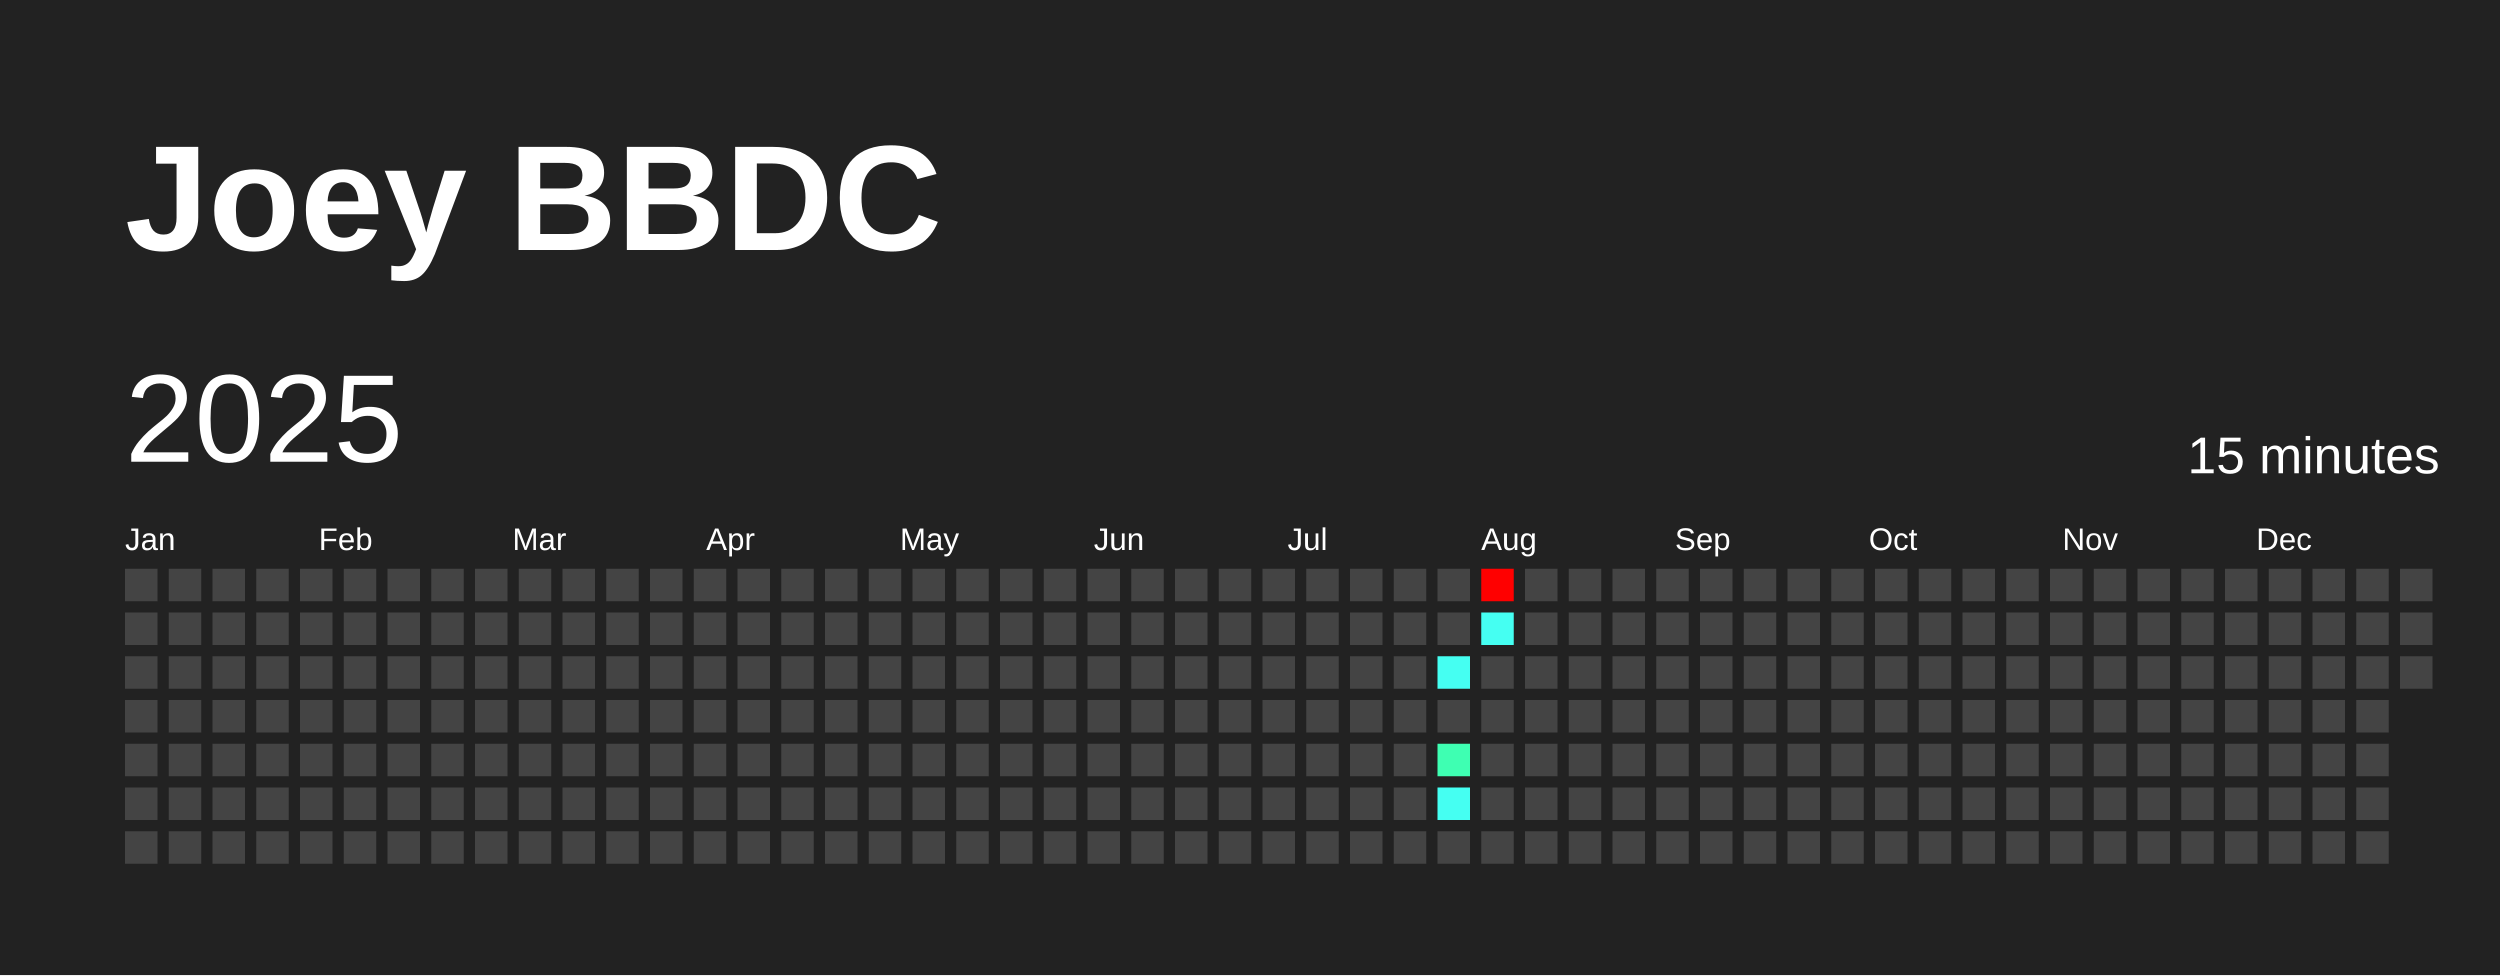
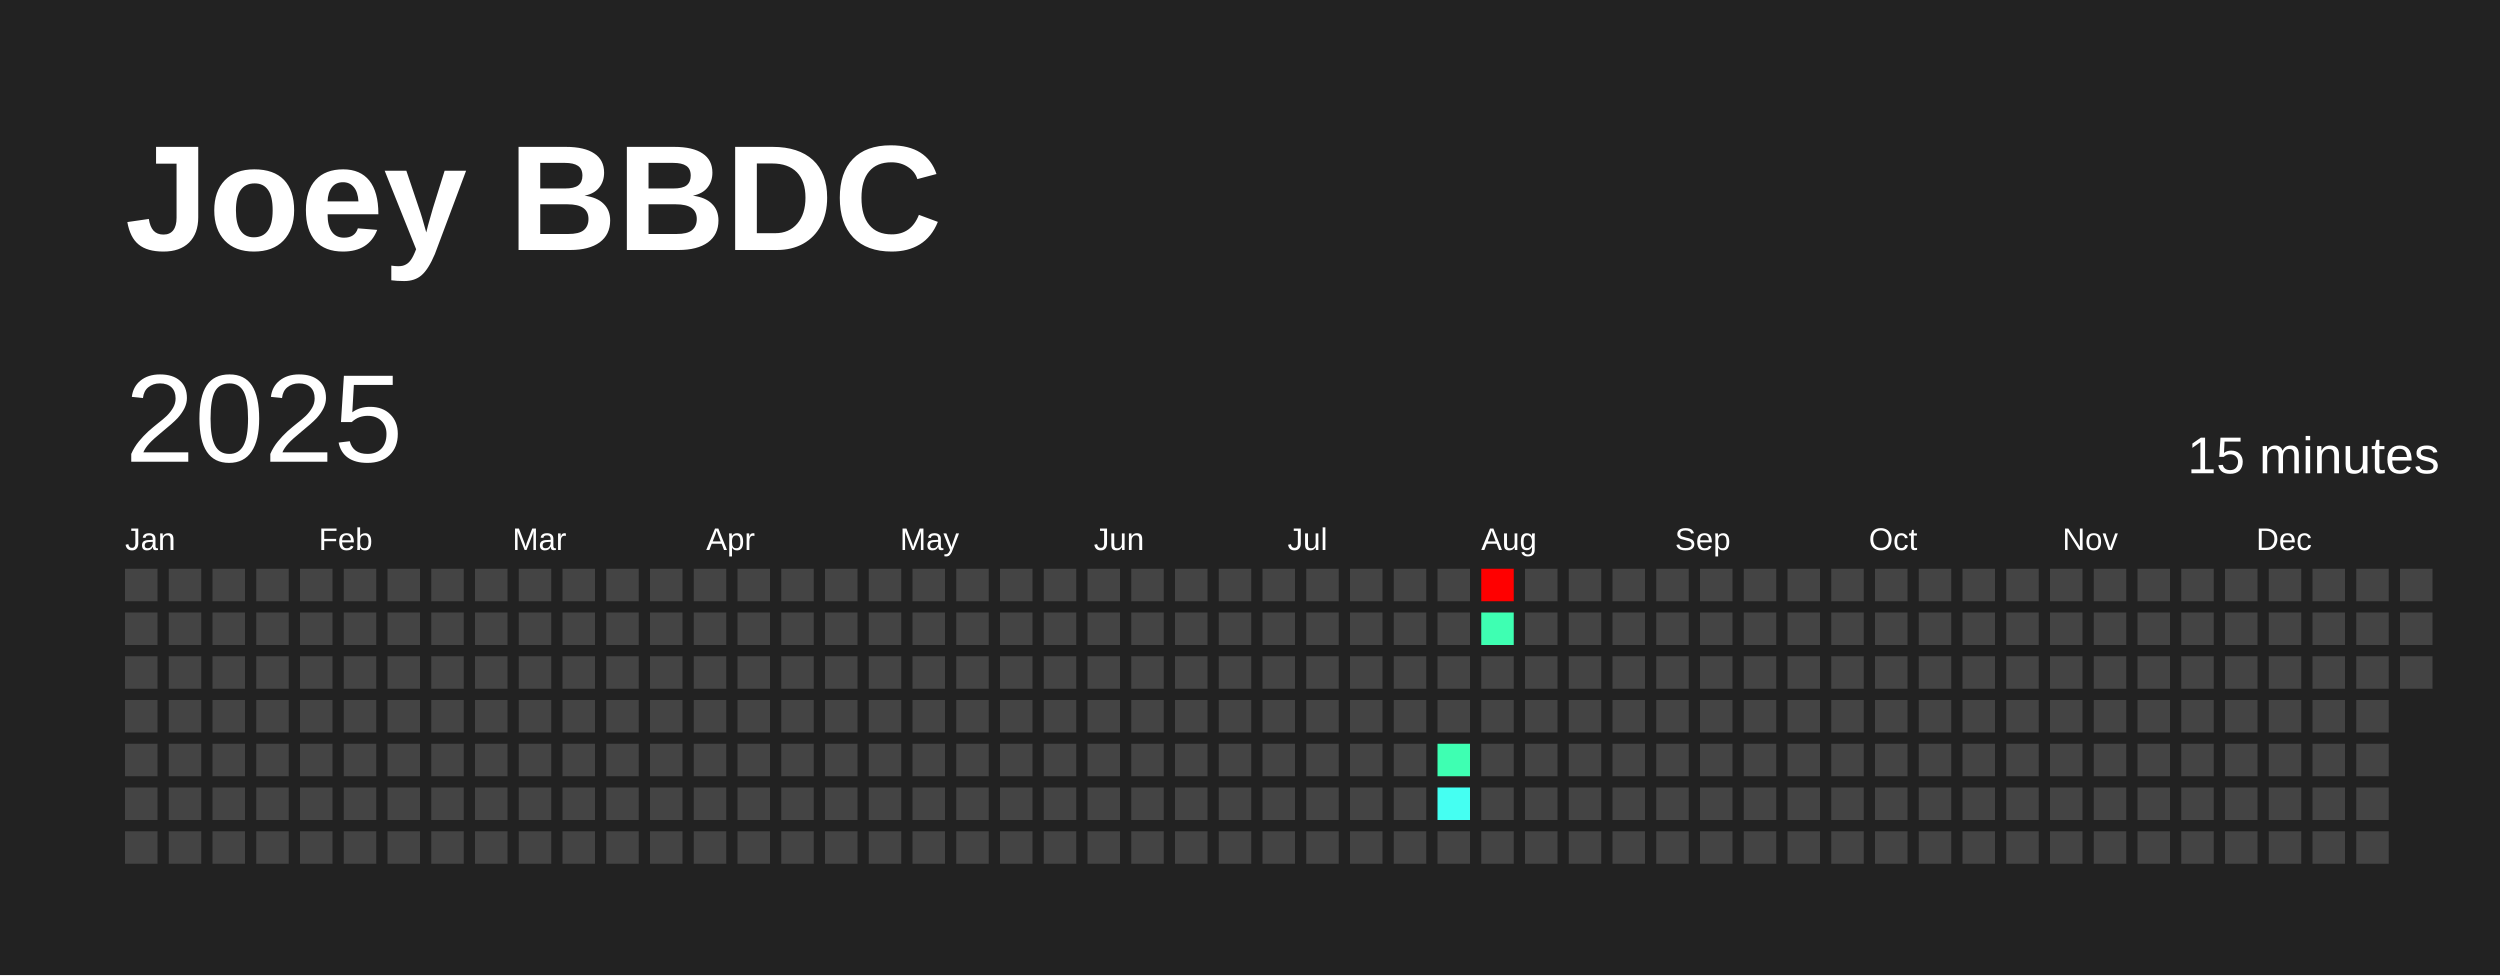
<svg xmlns="http://www.w3.org/2000/svg" baseProfile="full" height="78mm" version="1.1" viewBox="0,0,200,78" width="200mm">
  <defs />
  <rect fill="#222222" height="78" width="200" x="0" y="0" />
  <text fill="#FFFFFF" style="font-size:12px; font-family:Arial; font-weight:bold;" x="10" y="20">Joey BBDC</text>
  <text dominant-baseline="hanging" fill="#FFFFFF" style="font-size:10.0px; font-family:Arial;" x="10" y="30">2025</text>
  <text dominant-baseline="hanging" fill="#FFFFFF" style="font-size:4.125px; font-family:Arial;" x="175" y="35">15 minutes</text>
  <text fill="#FFFFFF" style="font-size:2.5px; font-family:Arial" x="10.0" y="44">Jan</text>
  <text fill="#FFFFFF" style="font-size:2.5px; font-family:Arial" x="25.5" y="44">Feb</text>
  <text fill="#FFFFFF" style="font-size:2.5px; font-family:Arial" x="41.0" y="44">Mar</text>
  <text fill="#FFFFFF" style="font-size:2.5px; font-family:Arial" x="56.5" y="44">Apr</text>
  <text fill="#FFFFFF" style="font-size:2.5px; font-family:Arial" x="72.0" y="44">May</text>
  <text fill="#FFFFFF" style="font-size:2.5px; font-family:Arial" x="87.5" y="44">Jun</text>
  <text fill="#FFFFFF" style="font-size:2.5px; font-family:Arial" x="103.0" y="44">Jul</text>
  <text fill="#FFFFFF" style="font-size:2.5px; font-family:Arial" x="118.5" y="44">Aug</text>
  <text fill="#FFFFFF" style="font-size:2.5px; font-family:Arial" x="134.0" y="44">Sep</text>
  <text fill="#FFFFFF" style="font-size:2.5px; font-family:Arial" x="149.5" y="44">Oct</text>
  <text fill="#FFFFFF" style="font-size:2.5px; font-family:Arial" x="165.0" y="44">Nov</text>
  <text fill="#FFFFFF" style="font-size:2.5px; font-family:Arial" x="180.5" y="44">Dec</text>
  <rect fill="#444444" height="2.6" width="2.6" x="10.0" y="45.5" />
  <rect fill="#444444" height="2.6" width="2.6" x="10.0" y="49.0" />
  <rect fill="#444444" height="2.6" width="2.6" x="10.0" y="52.5" />
  <rect fill="#444444" height="2.6" width="2.6" x="10.0" y="56.0" />
  <rect fill="#444444" height="2.6" width="2.6" x="10.0" y="59.5" />
  <rect fill="#444444" height="2.6" width="2.6" x="10.0" y="63.0" />
  <rect fill="#444444" height="2.6" width="2.6" x="10.0" y="66.5" />
  <rect fill="#444444" height="2.6" width="2.6" x="13.5" y="45.5" />
  <rect fill="#444444" height="2.6" width="2.6" x="13.5" y="49.0" />
  <rect fill="#444444" height="2.6" width="2.6" x="13.5" y="52.5" />
  <rect fill="#444444" height="2.6" width="2.6" x="13.5" y="56.0" />
  <rect fill="#444444" height="2.6" width="2.6" x="13.5" y="59.5" />
  <rect fill="#444444" height="2.6" width="2.6" x="13.5" y="63.0" />
  <rect fill="#444444" height="2.6" width="2.6" x="13.5" y="66.5" />
  <rect fill="#444444" height="2.6" width="2.6" x="17.0" y="45.5" />
  <rect fill="#444444" height="2.6" width="2.6" x="17.0" y="49.0" />
  <rect fill="#444444" height="2.6" width="2.6" x="17.0" y="52.5" />
  <rect fill="#444444" height="2.6" width="2.6" x="17.0" y="56.0" />
  <rect fill="#444444" height="2.6" width="2.6" x="17.0" y="59.5" />
  <rect fill="#444444" height="2.6" width="2.6" x="17.0" y="63.0" />
  <rect fill="#444444" height="2.6" width="2.6" x="17.0" y="66.5" />
  <rect fill="#444444" height="2.6" width="2.6" x="20.5" y="45.5" />
  <rect fill="#444444" height="2.6" width="2.6" x="20.5" y="49.0" />
  <rect fill="#444444" height="2.6" width="2.6" x="20.5" y="52.5" />
  <rect fill="#444444" height="2.6" width="2.6" x="20.5" y="56.0" />
  <rect fill="#444444" height="2.6" width="2.6" x="20.5" y="59.5" />
  <rect fill="#444444" height="2.6" width="2.6" x="20.5" y="63.0" />
  <rect fill="#444444" height="2.6" width="2.6" x="20.5" y="66.5" />
  <rect fill="#444444" height="2.6" width="2.6" x="24.0" y="45.5" />
  <rect fill="#444444" height="2.6" width="2.6" x="24.0" y="49.0" />
  <rect fill="#444444" height="2.6" width="2.6" x="24.0" y="52.5" />
  <rect fill="#444444" height="2.6" width="2.6" x="24.0" y="56.0" />
  <rect fill="#444444" height="2.6" width="2.6" x="24.0" y="59.5" />
  <rect fill="#444444" height="2.6" width="2.6" x="24.0" y="63.0" />
  <rect fill="#444444" height="2.6" width="2.6" x="24.0" y="66.5" />
  <rect fill="#444444" height="2.6" width="2.6" x="27.5" y="45.5" />
  <rect fill="#444444" height="2.6" width="2.6" x="27.5" y="49.0" />
  <rect fill="#444444" height="2.6" width="2.6" x="27.5" y="52.5" />
  <rect fill="#444444" height="2.6" width="2.6" x="27.5" y="56.0" />
  <rect fill="#444444" height="2.6" width="2.6" x="27.5" y="59.5" />
  <rect fill="#444444" height="2.6" width="2.6" x="27.5" y="63.0" />
  <rect fill="#444444" height="2.6" width="2.6" x="27.5" y="66.5" />
  <rect fill="#444444" height="2.6" width="2.6" x="31.0" y="45.5" />
  <rect fill="#444444" height="2.6" width="2.6" x="31.0" y="49.0" />
  <rect fill="#444444" height="2.6" width="2.6" x="31.0" y="52.5" />
  <rect fill="#444444" height="2.6" width="2.6" x="31.0" y="56.0" />
  <rect fill="#444444" height="2.6" width="2.6" x="31.0" y="59.5" />
  <rect fill="#444444" height="2.6" width="2.6" x="31.0" y="63.0" />
  <rect fill="#444444" height="2.6" width="2.6" x="31.0" y="66.5" />
  <rect fill="#444444" height="2.6" width="2.6" x="34.5" y="45.5" />
  <rect fill="#444444" height="2.6" width="2.6" x="34.5" y="49.0" />
  <rect fill="#444444" height="2.6" width="2.6" x="34.5" y="52.5" />
  <rect fill="#444444" height="2.6" width="2.6" x="34.5" y="56.0" />
  <rect fill="#444444" height="2.6" width="2.6" x="34.5" y="59.5" />
  <rect fill="#444444" height="2.6" width="2.6" x="34.5" y="63.0" />
  <rect fill="#444444" height="2.6" width="2.6" x="34.5" y="66.5" />
  <rect fill="#444444" height="2.6" width="2.6" x="38.0" y="45.5" />
  <rect fill="#444444" height="2.6" width="2.6" x="38.0" y="49.0" />
  <rect fill="#444444" height="2.6" width="2.6" x="38.0" y="52.5" />
  <rect fill="#444444" height="2.6" width="2.6" x="38.0" y="56.0" />
  <rect fill="#444444" height="2.6" width="2.6" x="38.0" y="59.5" />
  <rect fill="#444444" height="2.6" width="2.6" x="38.0" y="63.0" />
  <rect fill="#444444" height="2.6" width="2.6" x="38.0" y="66.5" />
  <rect fill="#444444" height="2.6" width="2.6" x="41.5" y="45.5" />
  <rect fill="#444444" height="2.6" width="2.6" x="41.5" y="49.0" />
  <rect fill="#444444" height="2.6" width="2.6" x="41.5" y="52.5" />
  <rect fill="#444444" height="2.6" width="2.6" x="41.5" y="56.0" />
  <rect fill="#444444" height="2.6" width="2.6" x="41.5" y="59.5" />
  <rect fill="#444444" height="2.6" width="2.6" x="41.5" y="63.0" />
  <rect fill="#444444" height="2.6" width="2.6" x="41.5" y="66.5" />
  <rect fill="#444444" height="2.6" width="2.6" x="45.0" y="45.5" />
  <rect fill="#444444" height="2.6" width="2.6" x="45.0" y="49.0" />
  <rect fill="#444444" height="2.6" width="2.6" x="45.0" y="52.5" />
  <rect fill="#444444" height="2.6" width="2.6" x="45.0" y="56.0" />
  <rect fill="#444444" height="2.6" width="2.6" x="45.0" y="59.5" />
  <rect fill="#444444" height="2.6" width="2.6" x="45.0" y="63.0" />
  <rect fill="#444444" height="2.6" width="2.6" x="45.0" y="66.5" />
  <rect fill="#444444" height="2.6" width="2.6" x="48.5" y="45.5" />
  <rect fill="#444444" height="2.6" width="2.6" x="48.5" y="49.0" />
  <rect fill="#444444" height="2.6" width="2.6" x="48.5" y="52.5" />
  <rect fill="#444444" height="2.6" width="2.6" x="48.5" y="56.0" />
  <rect fill="#444444" height="2.6" width="2.6" x="48.5" y="59.5" />
  <rect fill="#444444" height="2.6" width="2.6" x="48.5" y="63.0" />
  <rect fill="#444444" height="2.6" width="2.6" x="48.5" y="66.5" />
  <rect fill="#444444" height="2.6" width="2.6" x="52.0" y="45.5" />
  <rect fill="#444444" height="2.6" width="2.6" x="52.0" y="49.0" />
  <rect fill="#444444" height="2.6" width="2.6" x="52.0" y="52.5" />
  <rect fill="#444444" height="2.6" width="2.6" x="52.0" y="56.0" />
  <rect fill="#444444" height="2.6" width="2.6" x="52.0" y="59.5" />
  <rect fill="#444444" height="2.6" width="2.6" x="52.0" y="63.0" />
  <rect fill="#444444" height="2.6" width="2.6" x="52.0" y="66.5" />
  <rect fill="#444444" height="2.6" width="2.6" x="55.5" y="45.5" />
  <rect fill="#444444" height="2.6" width="2.6" x="55.5" y="49.0" />
  <rect fill="#444444" height="2.6" width="2.6" x="55.5" y="52.5" />
  <rect fill="#444444" height="2.6" width="2.6" x="55.5" y="56.0" />
  <rect fill="#444444" height="2.6" width="2.6" x="55.5" y="59.5" />
  <rect fill="#444444" height="2.6" width="2.6" x="55.5" y="63.0" />
  <rect fill="#444444" height="2.6" width="2.6" x="55.5" y="66.5" />
  <rect fill="#444444" height="2.6" width="2.6" x="59.0" y="45.5" />
  <rect fill="#444444" height="2.6" width="2.6" x="59.0" y="49.0" />
  <rect fill="#444444" height="2.6" width="2.6" x="59.0" y="52.5" />
  <rect fill="#444444" height="2.6" width="2.6" x="59.0" y="56.0" />
  <rect fill="#444444" height="2.6" width="2.6" x="59.0" y="59.5" />
  <rect fill="#444444" height="2.6" width="2.6" x="59.0" y="63.0" />
  <rect fill="#444444" height="2.6" width="2.6" x="59.0" y="66.5" />
  <rect fill="#444444" height="2.6" width="2.6" x="62.5" y="45.5" />
  <rect fill="#444444" height="2.6" width="2.6" x="62.5" y="49.0" />
  <rect fill="#444444" height="2.6" width="2.6" x="62.5" y="52.5" />
  <rect fill="#444444" height="2.6" width="2.6" x="62.5" y="56.0" />
  <rect fill="#444444" height="2.6" width="2.6" x="62.5" y="59.5" />
  <rect fill="#444444" height="2.6" width="2.6" x="62.5" y="63.0" />
  <rect fill="#444444" height="2.6" width="2.6" x="62.5" y="66.5" />
  <rect fill="#444444" height="2.6" width="2.6" x="66.0" y="45.5" />
  <rect fill="#444444" height="2.6" width="2.6" x="66.0" y="49.0" />
  <rect fill="#444444" height="2.6" width="2.6" x="66.0" y="52.5" />
  <rect fill="#444444" height="2.6" width="2.6" x="66.0" y="56.0" />
  <rect fill="#444444" height="2.6" width="2.6" x="66.0" y="59.5" />
  <rect fill="#444444" height="2.6" width="2.6" x="66.0" y="63.0" />
  <rect fill="#444444" height="2.6" width="2.6" x="66.0" y="66.5" />
  <rect fill="#444444" height="2.6" width="2.6" x="69.5" y="45.5" />
  <rect fill="#444444" height="2.6" width="2.6" x="69.5" y="49.0" />
  <rect fill="#444444" height="2.6" width="2.6" x="69.5" y="52.5" />
  <rect fill="#444444" height="2.6" width="2.6" x="69.5" y="56.0" />
  <rect fill="#444444" height="2.6" width="2.6" x="69.5" y="59.5" />
  <rect fill="#444444" height="2.6" width="2.6" x="69.5" y="63.0" />
  <rect fill="#444444" height="2.6" width="2.6" x="69.5" y="66.5" />
  <rect fill="#444444" height="2.6" width="2.6" x="73.0" y="45.5" />
  <rect fill="#444444" height="2.6" width="2.6" x="73.0" y="49.0" />
  <rect fill="#444444" height="2.6" width="2.6" x="73.0" y="52.5" />
  <rect fill="#444444" height="2.6" width="2.6" x="73.0" y="56.0" />
  <rect fill="#444444" height="2.6" width="2.6" x="73.0" y="59.5" />
  <rect fill="#444444" height="2.6" width="2.6" x="73.0" y="63.0" />
  <rect fill="#444444" height="2.6" width="2.6" x="73.0" y="66.5" />
  <rect fill="#444444" height="2.6" width="2.6" x="76.5" y="45.5" />
  <rect fill="#444444" height="2.6" width="2.6" x="76.5" y="49.0" />
  <rect fill="#444444" height="2.6" width="2.6" x="76.5" y="52.5" />
  <rect fill="#444444" height="2.6" width="2.6" x="76.5" y="56.0" />
  <rect fill="#444444" height="2.6" width="2.6" x="76.5" y="59.5" />
  <rect fill="#444444" height="2.6" width="2.6" x="76.5" y="63.0" />
  <rect fill="#444444" height="2.6" width="2.6" x="76.5" y="66.5" />
  <rect fill="#444444" height="2.6" width="2.6" x="80.0" y="45.5" />
  <rect fill="#444444" height="2.6" width="2.6" x="80.0" y="49.0" />
  <rect fill="#444444" height="2.6" width="2.6" x="80.0" y="52.5" />
  <rect fill="#444444" height="2.6" width="2.6" x="80.0" y="56.0" />
  <rect fill="#444444" height="2.6" width="2.6" x="80.0" y="59.5" />
  <rect fill="#444444" height="2.6" width="2.6" x="80.0" y="63.0" />
  <rect fill="#444444" height="2.6" width="2.6" x="80.0" y="66.5" />
  <rect fill="#444444" height="2.6" width="2.6" x="83.5" y="45.5" />
  <rect fill="#444444" height="2.6" width="2.6" x="83.5" y="49.0" />
  <rect fill="#444444" height="2.6" width="2.6" x="83.5" y="52.5" />
  <rect fill="#444444" height="2.6" width="2.6" x="83.5" y="56.0" />
  <rect fill="#444444" height="2.6" width="2.6" x="83.5" y="59.5" />
  <rect fill="#444444" height="2.6" width="2.6" x="83.5" y="63.0" />
  <rect fill="#444444" height="2.6" width="2.6" x="83.5" y="66.5" />
  <rect fill="#444444" height="2.6" width="2.6" x="87.0" y="45.5" />
  <rect fill="#444444" height="2.6" width="2.6" x="87.0" y="49.0" />
  <rect fill="#444444" height="2.6" width="2.6" x="87.0" y="52.5" />
  <rect fill="#444444" height="2.6" width="2.6" x="87.0" y="56.0" />
  <rect fill="#444444" height="2.6" width="2.6" x="87.0" y="59.5" />
  <rect fill="#444444" height="2.6" width="2.6" x="87.0" y="63.0" />
  <rect fill="#444444" height="2.6" width="2.6" x="87.0" y="66.5" />
  <rect fill="#444444" height="2.6" width="2.6" x="90.5" y="45.5" />
  <rect fill="#444444" height="2.6" width="2.6" x="90.5" y="49.0" />
  <rect fill="#444444" height="2.6" width="2.6" x="90.5" y="52.5" />
  <rect fill="#444444" height="2.6" width="2.6" x="90.5" y="56.0" />
  <rect fill="#444444" height="2.6" width="2.6" x="90.5" y="59.5" />
  <rect fill="#444444" height="2.6" width="2.6" x="90.5" y="63.0" />
  <rect fill="#444444" height="2.6" width="2.6" x="90.5" y="66.5" />
  <rect fill="#444444" height="2.6" width="2.6" x="94.0" y="45.5" />
  <rect fill="#444444" height="2.6" width="2.6" x="94.0" y="49.0" />
  <rect fill="#444444" height="2.6" width="2.6" x="94.0" y="52.5" />
  <rect fill="#444444" height="2.6" width="2.6" x="94.0" y="56.0" />
  <rect fill="#444444" height="2.6" width="2.6" x="94.0" y="59.5" />
  <rect fill="#444444" height="2.6" width="2.6" x="94.0" y="63.0" />
  <rect fill="#444444" height="2.6" width="2.6" x="94.0" y="66.5" />
  <rect fill="#444444" height="2.6" width="2.6" x="97.5" y="45.5" />
  <rect fill="#444444" height="2.6" width="2.6" x="97.5" y="49.0" />
  <rect fill="#444444" height="2.6" width="2.6" x="97.5" y="52.5" />
  <rect fill="#444444" height="2.6" width="2.6" x="97.5" y="56.0" />
  <rect fill="#444444" height="2.6" width="2.6" x="97.5" y="59.5" />
  <rect fill="#444444" height="2.6" width="2.6" x="97.5" y="63.0" />
  <rect fill="#444444" height="2.6" width="2.6" x="97.5" y="66.5" />
  <rect fill="#444444" height="2.6" width="2.6" x="101.0" y="45.5" />
  <rect fill="#444444" height="2.6" width="2.6" x="101.0" y="49.0" />
  <rect fill="#444444" height="2.6" width="2.6" x="101.0" y="52.5" />
  <rect fill="#444444" height="2.6" width="2.6" x="101.0" y="56.0" />
  <rect fill="#444444" height="2.6" width="2.6" x="101.0" y="59.5" />
  <rect fill="#444444" height="2.6" width="2.6" x="101.0" y="63.0" />
  <rect fill="#444444" height="2.6" width="2.6" x="101.0" y="66.5" />
  <rect fill="#444444" height="2.6" width="2.6" x="104.5" y="45.5" />
  <rect fill="#444444" height="2.6" width="2.6" x="104.5" y="49.0" />
  <rect fill="#444444" height="2.6" width="2.6" x="104.5" y="52.5" />
  <rect fill="#444444" height="2.6" width="2.6" x="104.5" y="56.0" />
  <rect fill="#444444" height="2.6" width="2.6" x="104.5" y="59.5" />
  <rect fill="#444444" height="2.6" width="2.6" x="104.5" y="63.0" />
  <rect fill="#444444" height="2.6" width="2.6" x="104.5" y="66.5" />
  <rect fill="#444444" height="2.6" width="2.6" x="108.0" y="45.5" />
  <rect fill="#444444" height="2.6" width="2.6" x="108.0" y="49.0" />
  <rect fill="#444444" height="2.6" width="2.6" x="108.0" y="52.5" />
  <rect fill="#444444" height="2.6" width="2.6" x="108.0" y="56.0" />
  <rect fill="#444444" height="2.6" width="2.6" x="108.0" y="59.5" />
  <rect fill="#444444" height="2.6" width="2.6" x="108.0" y="63.0" />
  <rect fill="#444444" height="2.6" width="2.6" x="108.0" y="66.5" />
  <rect fill="#444444" height="2.6" width="2.6" x="111.5" y="45.5" />
  <rect fill="#444444" height="2.6" width="2.6" x="111.5" y="49.0" />
  <rect fill="#444444" height="2.6" width="2.6" x="111.5" y="52.5" />
  <rect fill="#444444" height="2.6" width="2.6" x="111.5" y="56.0" />
  <rect fill="#444444" height="2.6" width="2.6" x="111.5" y="59.5" />
  <rect fill="#444444" height="2.6" width="2.6" x="111.5" y="63.0" />
  <rect fill="#444444" height="2.6" width="2.6" x="111.5" y="66.5" />
  <rect fill="#444444" height="2.6" width="2.6" x="115.0" y="45.5" />
  <rect fill="#444444" height="2.6" width="2.6" x="115.0" y="49.0" />
-   <rect fill="#45fff2" height="2.6" width="2.6" x="115.0" y="52.5" />
+   <rect fill="#444444" height="2.6" width="2.6" x="115.0" y="52.5" />
  <rect fill="#444444" height="2.6" width="2.6" x="115.0" y="56.0" />
  <rect fill="#3effb2" height="2.6" width="2.6" x="115.0" y="59.5" />
  <rect fill="#45fff2" height="2.6" width="2.6" x="115.0" y="63.0" />
  <rect fill="#444444" height="2.6" width="2.6" x="115.0" y="66.5" />
  <rect fill="red" height="2.6" width="2.6" x="118.5" y="45.5" />
-   <rect fill="#45fff2" height="2.6" width="2.6" x="118.5" y="49.0" />
+   <rect fill="#3effb2" height="2.6" width="2.6" x="118.5" y="49.0" />
  <rect fill="#444444" height="2.6" width="2.6" x="118.5" y="52.5" />
  <rect fill="#444444" height="2.6" width="2.6" x="118.5" y="56.0" />
  <rect fill="#444444" height="2.6" width="2.6" x="118.5" y="59.5" />
  <rect fill="#444444" height="2.6" width="2.6" x="118.5" y="63.0" />
  <rect fill="#444444" height="2.6" width="2.6" x="118.5" y="66.5" />
  <rect fill="#444444" height="2.6" width="2.6" x="122.0" y="45.5" />
  <rect fill="#444444" height="2.6" width="2.6" x="122.0" y="49.0" />
  <rect fill="#444444" height="2.6" width="2.6" x="122.0" y="52.5" />
  <rect fill="#444444" height="2.6" width="2.6" x="122.0" y="56.0" />
  <rect fill="#444444" height="2.6" width="2.6" x="122.0" y="59.5" />
  <rect fill="#444444" height="2.6" width="2.6" x="122.0" y="63.0" />
  <rect fill="#444444" height="2.6" width="2.6" x="122.0" y="66.5" />
  <rect fill="#444444" height="2.6" width="2.6" x="125.5" y="45.5" />
  <rect fill="#444444" height="2.6" width="2.6" x="125.5" y="49.0" />
  <rect fill="#444444" height="2.6" width="2.6" x="125.5" y="52.5" />
  <rect fill="#444444" height="2.6" width="2.6" x="125.5" y="56.0" />
  <rect fill="#444444" height="2.6" width="2.6" x="125.5" y="59.5" />
  <rect fill="#444444" height="2.6" width="2.6" x="125.5" y="63.0" />
  <rect fill="#444444" height="2.6" width="2.6" x="125.5" y="66.5" />
  <rect fill="#444444" height="2.6" width="2.6" x="129.0" y="45.5" />
  <rect fill="#444444" height="2.6" width="2.6" x="129.0" y="49.0" />
  <rect fill="#444444" height="2.6" width="2.6" x="129.0" y="52.5" />
  <rect fill="#444444" height="2.6" width="2.6" x="129.0" y="56.0" />
  <rect fill="#444444" height="2.6" width="2.6" x="129.0" y="59.5" />
  <rect fill="#444444" height="2.6" width="2.6" x="129.0" y="63.0" />
  <rect fill="#444444" height="2.6" width="2.6" x="129.0" y="66.5" />
  <rect fill="#444444" height="2.6" width="2.6" x="132.5" y="45.5" />
  <rect fill="#444444" height="2.6" width="2.6" x="132.5" y="49.0" />
  <rect fill="#444444" height="2.6" width="2.6" x="132.5" y="52.5" />
  <rect fill="#444444" height="2.6" width="2.6" x="132.5" y="56.0" />
  <rect fill="#444444" height="2.6" width="2.6" x="132.5" y="59.5" />
  <rect fill="#444444" height="2.6" width="2.6" x="132.5" y="63.0" />
  <rect fill="#444444" height="2.6" width="2.6" x="132.5" y="66.5" />
  <rect fill="#444444" height="2.6" width="2.6" x="136.0" y="45.5" />
  <rect fill="#444444" height="2.6" width="2.6" x="136.0" y="49.0" />
  <rect fill="#444444" height="2.6" width="2.6" x="136.0" y="52.5" />
  <rect fill="#444444" height="2.6" width="2.6" x="136.0" y="56.0" />
  <rect fill="#444444" height="2.6" width="2.6" x="136.0" y="59.5" />
  <rect fill="#444444" height="2.6" width="2.6" x="136.0" y="63.0" />
  <rect fill="#444444" height="2.6" width="2.6" x="136.0" y="66.5" />
  <rect fill="#444444" height="2.6" width="2.6" x="139.5" y="45.5" />
  <rect fill="#444444" height="2.6" width="2.6" x="139.5" y="49.0" />
  <rect fill="#444444" height="2.6" width="2.6" x="139.5" y="52.5" />
  <rect fill="#444444" height="2.6" width="2.6" x="139.5" y="56.0" />
  <rect fill="#444444" height="2.6" width="2.6" x="139.5" y="59.5" />
  <rect fill="#444444" height="2.6" width="2.6" x="139.5" y="63.0" />
  <rect fill="#444444" height="2.6" width="2.6" x="139.5" y="66.5" />
  <rect fill="#444444" height="2.6" width="2.6" x="143.0" y="45.5" />
  <rect fill="#444444" height="2.6" width="2.6" x="143.0" y="49.0" />
  <rect fill="#444444" height="2.6" width="2.6" x="143.0" y="52.5" />
  <rect fill="#444444" height="2.6" width="2.6" x="143.0" y="56.0" />
  <rect fill="#444444" height="2.6" width="2.6" x="143.0" y="59.5" />
  <rect fill="#444444" height="2.6" width="2.6" x="143.0" y="63.0" />
  <rect fill="#444444" height="2.6" width="2.6" x="143.0" y="66.5" />
  <rect fill="#444444" height="2.6" width="2.6" x="146.5" y="45.5" />
  <rect fill="#444444" height="2.6" width="2.6" x="146.5" y="49.0" />
  <rect fill="#444444" height="2.6" width="2.6" x="146.5" y="52.5" />
  <rect fill="#444444" height="2.6" width="2.6" x="146.5" y="56.0" />
  <rect fill="#444444" height="2.6" width="2.6" x="146.5" y="59.5" />
  <rect fill="#444444" height="2.6" width="2.6" x="146.5" y="63.0" />
  <rect fill="#444444" height="2.6" width="2.6" x="146.5" y="66.5" />
  <rect fill="#444444" height="2.6" width="2.6" x="150.0" y="45.5" />
  <rect fill="#444444" height="2.6" width="2.6" x="150.0" y="49.0" />
  <rect fill="#444444" height="2.6" width="2.6" x="150.0" y="52.5" />
  <rect fill="#444444" height="2.6" width="2.6" x="150.0" y="56.0" />
  <rect fill="#444444" height="2.6" width="2.6" x="150.0" y="59.5" />
  <rect fill="#444444" height="2.6" width="2.6" x="150.0" y="63.0" />
  <rect fill="#444444" height="2.6" width="2.6" x="150.0" y="66.5" />
  <rect fill="#444444" height="2.6" width="2.6" x="153.5" y="45.5" />
  <rect fill="#444444" height="2.6" width="2.6" x="153.5" y="49.0" />
  <rect fill="#444444" height="2.6" width="2.6" x="153.5" y="52.5" />
  <rect fill="#444444" height="2.6" width="2.6" x="153.5" y="56.0" />
  <rect fill="#444444" height="2.6" width="2.6" x="153.5" y="59.5" />
  <rect fill="#444444" height="2.6" width="2.6" x="153.5" y="63.0" />
  <rect fill="#444444" height="2.6" width="2.6" x="153.5" y="66.5" />
  <rect fill="#444444" height="2.6" width="2.6" x="157.0" y="45.5" />
  <rect fill="#444444" height="2.6" width="2.6" x="157.0" y="49.0" />
  <rect fill="#444444" height="2.6" width="2.6" x="157.0" y="52.5" />
  <rect fill="#444444" height="2.6" width="2.6" x="157.0" y="56.0" />
  <rect fill="#444444" height="2.6" width="2.6" x="157.0" y="59.5" />
  <rect fill="#444444" height="2.6" width="2.6" x="157.0" y="63.0" />
  <rect fill="#444444" height="2.6" width="2.6" x="157.0" y="66.5" />
  <rect fill="#444444" height="2.6" width="2.6" x="160.5" y="45.5" />
  <rect fill="#444444" height="2.6" width="2.6" x="160.5" y="49.0" />
  <rect fill="#444444" height="2.6" width="2.6" x="160.5" y="52.5" />
  <rect fill="#444444" height="2.6" width="2.6" x="160.5" y="56.0" />
  <rect fill="#444444" height="2.6" width="2.6" x="160.5" y="59.5" />
  <rect fill="#444444" height="2.6" width="2.6" x="160.5" y="63.0" />
  <rect fill="#444444" height="2.6" width="2.6" x="160.5" y="66.5" />
  <rect fill="#444444" height="2.6" width="2.6" x="164.0" y="45.5" />
  <rect fill="#444444" height="2.6" width="2.6" x="164.0" y="49.0" />
  <rect fill="#444444" height="2.6" width="2.6" x="164.0" y="52.5" />
  <rect fill="#444444" height="2.6" width="2.6" x="164.0" y="56.0" />
  <rect fill="#444444" height="2.6" width="2.6" x="164.0" y="59.5" />
  <rect fill="#444444" height="2.6" width="2.6" x="164.0" y="63.0" />
  <rect fill="#444444" height="2.6" width="2.6" x="164.0" y="66.5" />
  <rect fill="#444444" height="2.6" width="2.6" x="167.5" y="45.5" />
  <rect fill="#444444" height="2.6" width="2.6" x="167.5" y="49.0" />
  <rect fill="#444444" height="2.6" width="2.6" x="167.5" y="52.5" />
  <rect fill="#444444" height="2.6" width="2.6" x="167.5" y="56.0" />
  <rect fill="#444444" height="2.6" width="2.6" x="167.5" y="59.5" />
  <rect fill="#444444" height="2.6" width="2.6" x="167.5" y="63.0" />
  <rect fill="#444444" height="2.6" width="2.6" x="167.5" y="66.5" />
  <rect fill="#444444" height="2.6" width="2.6" x="171.0" y="45.5" />
  <rect fill="#444444" height="2.6" width="2.6" x="171.0" y="49.0" />
  <rect fill="#444444" height="2.6" width="2.6" x="171.0" y="52.5" />
  <rect fill="#444444" height="2.6" width="2.6" x="171.0" y="56.0" />
  <rect fill="#444444" height="2.6" width="2.6" x="171.0" y="59.5" />
  <rect fill="#444444" height="2.6" width="2.6" x="171.0" y="63.0" />
  <rect fill="#444444" height="2.6" width="2.6" x="171.0" y="66.5" />
  <rect fill="#444444" height="2.6" width="2.6" x="174.5" y="45.5" />
  <rect fill="#444444" height="2.6" width="2.6" x="174.5" y="49.0" />
  <rect fill="#444444" height="2.6" width="2.6" x="174.5" y="52.5" />
  <rect fill="#444444" height="2.6" width="2.6" x="174.5" y="56.0" />
  <rect fill="#444444" height="2.6" width="2.6" x="174.5" y="59.5" />
  <rect fill="#444444" height="2.6" width="2.6" x="174.5" y="63.0" />
  <rect fill="#444444" height="2.6" width="2.6" x="174.5" y="66.5" />
  <rect fill="#444444" height="2.6" width="2.6" x="178.0" y="45.5" />
  <rect fill="#444444" height="2.6" width="2.6" x="178.0" y="49.0" />
  <rect fill="#444444" height="2.6" width="2.6" x="178.0" y="52.5" />
  <rect fill="#444444" height="2.6" width="2.6" x="178.0" y="56.0" />
  <rect fill="#444444" height="2.6" width="2.6" x="178.0" y="59.5" />
  <rect fill="#444444" height="2.6" width="2.6" x="178.0" y="63.0" />
  <rect fill="#444444" height="2.6" width="2.6" x="178.0" y="66.5" />
  <rect fill="#444444" height="2.6" width="2.6" x="181.5" y="45.5" />
  <rect fill="#444444" height="2.6" width="2.6" x="181.5" y="49.0" />
  <rect fill="#444444" height="2.6" width="2.6" x="181.5" y="52.5" />
  <rect fill="#444444" height="2.6" width="2.6" x="181.5" y="56.0" />
  <rect fill="#444444" height="2.6" width="2.6" x="181.5" y="59.5" />
  <rect fill="#444444" height="2.6" width="2.6" x="181.5" y="63.0" />
  <rect fill="#444444" height="2.6" width="2.6" x="181.5" y="66.5" />
  <rect fill="#444444" height="2.6" width="2.6" x="185.0" y="45.5" />
  <rect fill="#444444" height="2.6" width="2.6" x="185.0" y="49.0" />
  <rect fill="#444444" height="2.6" width="2.6" x="185.0" y="52.5" />
  <rect fill="#444444" height="2.6" width="2.6" x="185.0" y="56.0" />
  <rect fill="#444444" height="2.6" width="2.6" x="185.0" y="59.5" />
  <rect fill="#444444" height="2.6" width="2.6" x="185.0" y="63.0" />
  <rect fill="#444444" height="2.6" width="2.6" x="185.0" y="66.5" />
  <rect fill="#444444" height="2.6" width="2.6" x="188.5" y="45.5" />
  <rect fill="#444444" height="2.6" width="2.6" x="188.5" y="49.0" />
  <rect fill="#444444" height="2.6" width="2.6" x="188.5" y="52.5" />
  <rect fill="#444444" height="2.6" width="2.6" x="188.5" y="56.0" />
  <rect fill="#444444" height="2.6" width="2.6" x="188.5" y="59.5" />
  <rect fill="#444444" height="2.6" width="2.6" x="188.5" y="63.0" />
  <rect fill="#444444" height="2.6" width="2.6" x="188.5" y="66.5" />
  <rect fill="#444444" height="2.6" width="2.6" x="192.0" y="45.5" />
  <rect fill="#444444" height="2.6" width="2.6" x="192.0" y="49.0" />
  <rect fill="#444444" height="2.6" width="2.6" x="192.0" y="52.5" />
</svg>
